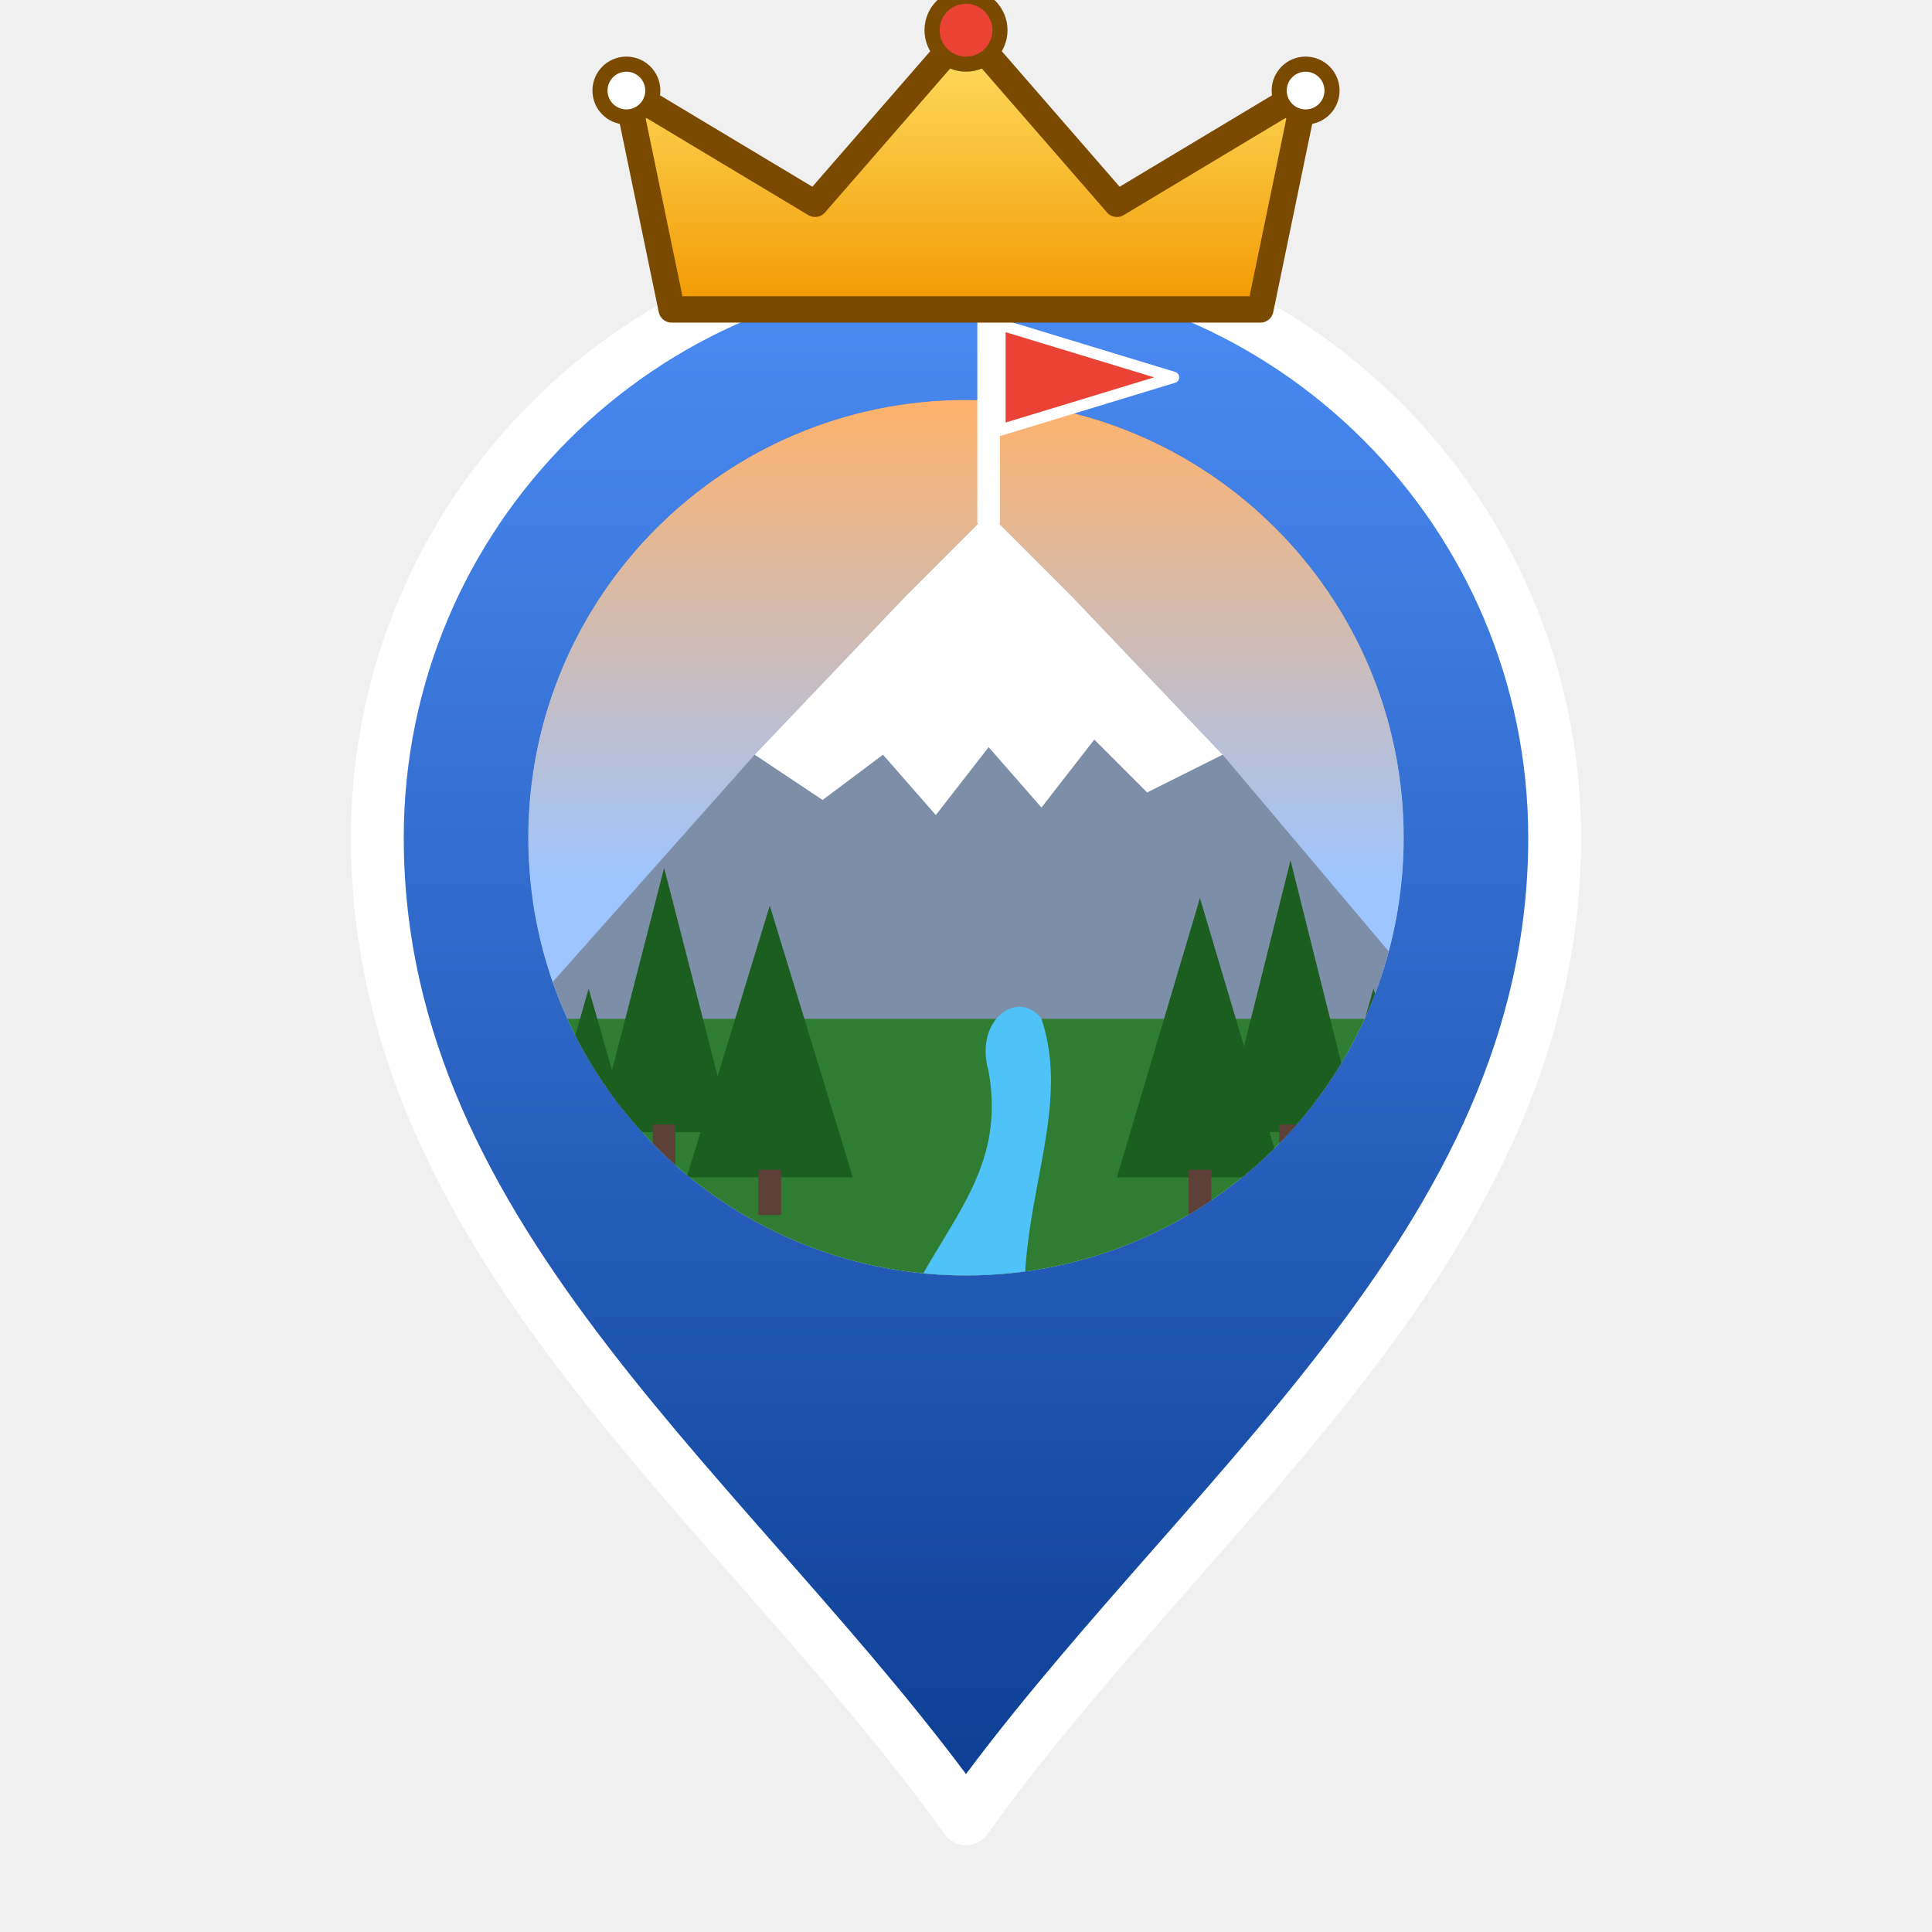
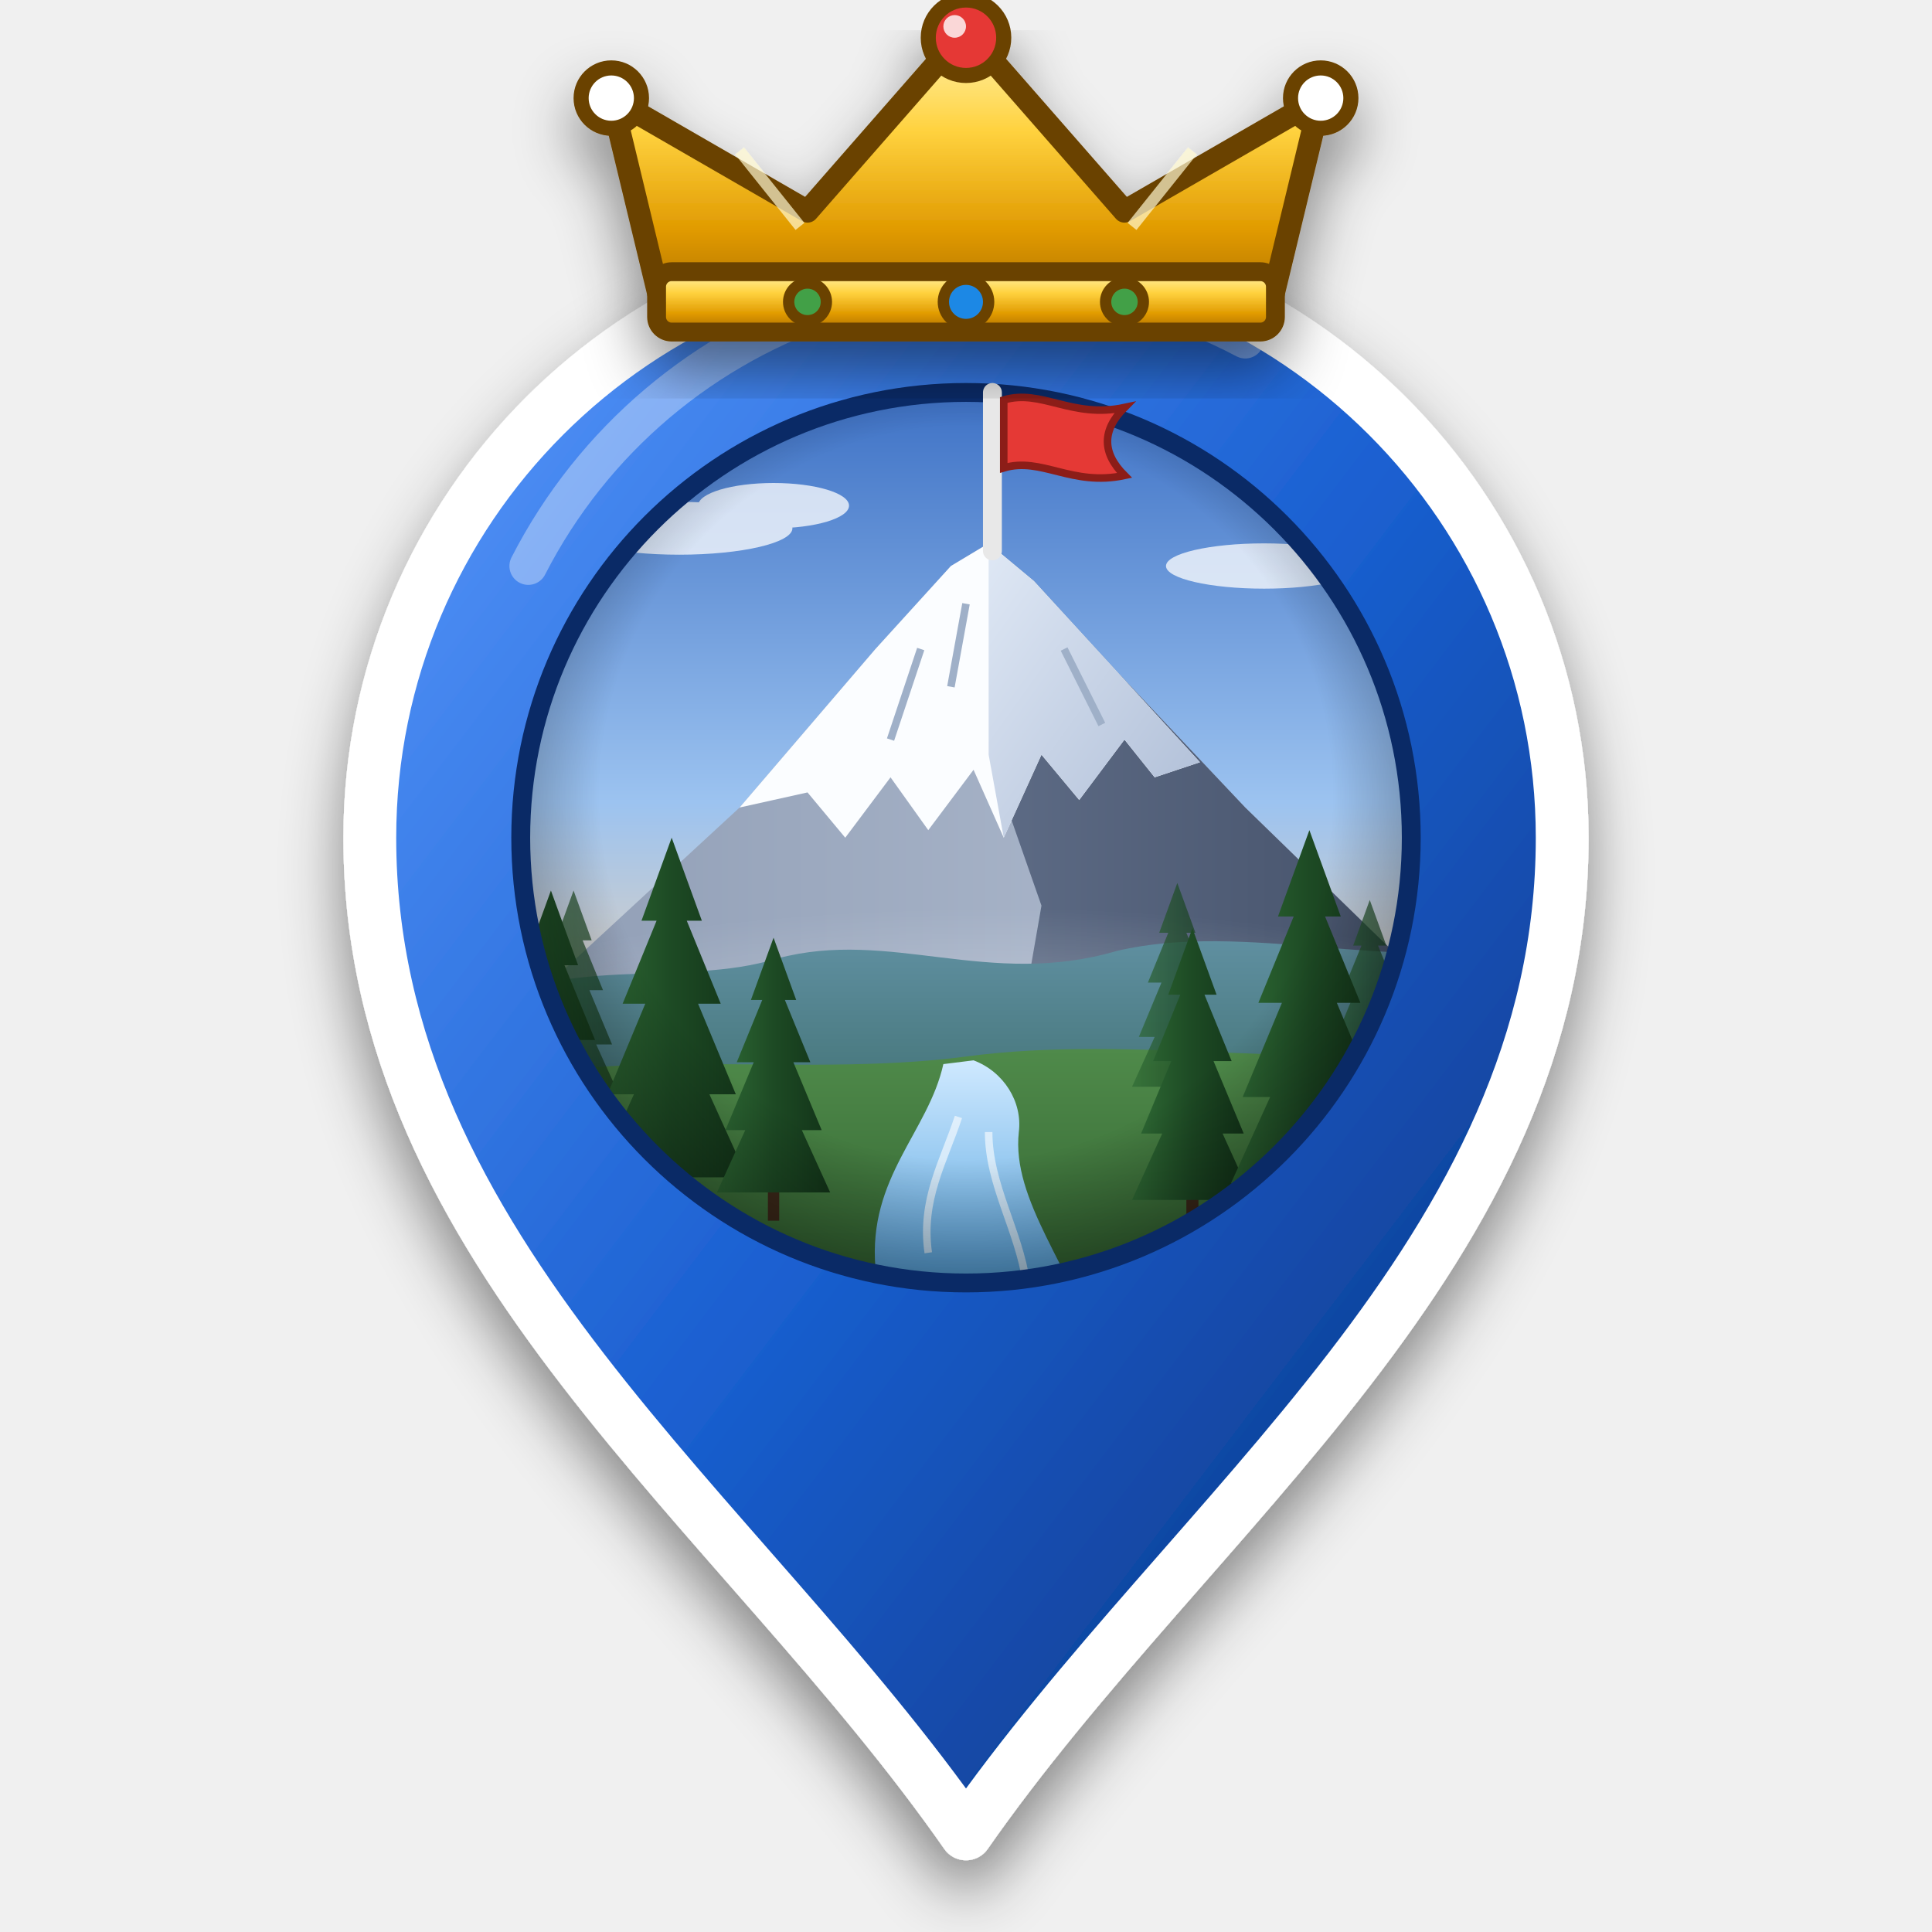
<svg xmlns="http://www.w3.org/2000/svg" viewBox="0 0 512 512">
  <defs>
-     <linearGradient id="pin" x1="0" y1="0" x2="0" y2="1">
-       <stop offset="0" stop-color="#4c8df6" />
-       <stop offset="1" stop-color="#0b3d91" />
+     <linearGradient id="pin" x1="0" y1="0" x2="1" y2="1">
+       <stop offset="0" stop-color="#5b9bff" />
+       <stop offset=".5" stop-color="#1a5fd0" />
+       <stop offset="1" stop-color="#082e75" />
    </linearGradient>
    <linearGradient id="gold" x1="0" y1="0" x2="0" y2="1">
-       <stop offset="0" stop-color="#ffe066" />
-       <stop offset="1" stop-color="#f29900" />
+       <stop offset="0" stop-color="#fff3b0" />
+       <stop offset=".35" stop-color="#ffd23f" />
+       <stop offset=".7" stop-color="#e09a00" />
+       <stop offset="1" stop-color="#a86a00" />
    </linearGradient>
    <linearGradient id="sky" x1="0" y1="0" x2="0" y2="1">
-       <stop offset="0" stop-color="#ffb26b" />
-       <stop offset=".55" stop-color="#9ec5ff" />
+       <stop offset="0" stop-color="#3b6fc4" />
+       <stop offset=".45" stop-color="#9cc3f0" />
+       <stop offset=".75" stop-color="#f6d6b0" />
+       <stop offset="1" stop-color="#f3b68a" />
    </linearGradient>
+     <linearGradient id="rockL" x1="0" y1="0" x2="1" y2="0">
+       <stop offset="0" stop-color="#8d9bb3" />
+       <stop offset="1" stop-color="#b9c4d6" />
+     </linearGradient>
+     <linearGradient id="rockR" x1="0" y1="0" x2="1" y2="0">
+       <stop offset="0" stop-color="#5d6b85" />
+       <stop offset="1" stop-color="#3f4b63" />
+     </linearGradient>
+     <linearGradient id="snowR" x1="0" y1="0" x2="1" y2="1">
+       <stop offset="0" stop-color="#dfe8f5" />
+       <stop offset="1" stop-color="#aebdd6" />
+     </linearGradient>
+     <linearGradient id="hill" x1="0" y1="0" x2="0" y2="1">
+       <stop offset="0" stop-color="#4f8a4a" />
+       <stop offset="1" stop-color="#2b5a2b" />
+     </linearGradient>
+     <linearGradient id="far" x1="0" y1="0" x2="0" y2="1">
+       <stop offset="0" stop-color="#5f8fa0" />
+       <stop offset="1" stop-color="#3f6f70" />
+     </linearGradient>
+     <linearGradient id="water" x1="0" y1="0" x2="0" y2="1">
+       <stop offset="0" stop-color="#cfe9ff" />
+       <stop offset="1" stop-color="#2f8fd6" />
+     </linearGradient>
+     <linearGradient id="tree" x1="0" y1="0" x2="1" y2="0">
+       <stop offset="0" stop-color="#2f6b35" />
+       <stop offset=".5" stop-color="#1d4a24" />
+       <stop offset="1" stop-color="#123318" />
+     </linearGradient>
+     <radialGradient id="haze" cx=".5" cy=".75" r=".6">
+       <stop offset="0" stop-color="#fff" stop-opacity=".35" />
+       <stop offset="1" stop-color="#fff" stop-opacity="0" />
+     </radialGradient>
+     <radialGradient id="vign" cx=".5" cy=".45" r=".55">
+       <stop offset=".75" stop-color="#000" stop-opacity="0" />
+       <stop offset="1" stop-color="#000" stop-opacity=".35" />
+     </radialGradient>
    <clipPath id="inner">
-       <circle cx="256" cy="222" r="116" />
+       <circle cx="256" cy="222" r="118" />
    </clipPath>
+     <symbol id="fir" viewBox="0 0 40 100">
+       <rect x="18" y="86" width="4" height="14" fill="#3e2a1a" />
+       <path d="M20 0 L28 22 L24 22 L33 44 L27 44 L37 68 L30 68 L40 90 L0 90 L10 68 L3 68 L13 44 L7 44 L16 22 L12 22 Z" fill="url(#tree)" />
+     </symbol>
+     <filter id="shadow" x="-20%" y="-20%" width="140%" height="140%">
+       <feDropShadow dx="0" dy="8" stdDeviation="8" flood-color="#000" flood-opacity=".45" />
+     </filter>
  </defs>
-   <path d="M256 482 C196 398 100 330 100 222 A156 156 0 1 1 412 222 C412 330 316 398 256 482 Z" fill="url(#pin)" stroke="#fff" stroke-width="14" stroke-linejoin="round" />
-   <circle cx="256" cy="222" r="116" fill="#0a1f4d" />
+   <g filter="url(#shadow)">
+     <path d="M256 486 C196 400 98 332 98 222 A158 158 0 1 1 414 222 C414 332 316 400 256 486 Z" fill="url(#pin)" stroke="#fff" stroke-width="14" stroke-linejoin="round" />
+   </g>
+   <path d="M140 150 A140 140 0 0 1 330 90" fill="none" stroke="#fff" stroke-opacity=".35" stroke-width="10" stroke-linecap="round" />
  <g clip-path="url(#inner)">
-     <rect x="130" y="100" width="260" height="240" fill="#6fa8ff" />
-     <circle cx="256" cy="222" r="116" fill="url(#sky)" />
-     <path d="M120 290 L200 200 L240 158 L262 136 L284 158 L324 200 L400 290 Z" fill="#7d8fa8" />
-     <path d="M200 200 L240 158 L262 136 L284 158 L324 200 L304 210 L290 196 L276 214 L262 198 L248 216 L234 200 L218 212 Z" fill="#ffffff" />
-     <rect x="120" y="270" width="280" height="100" fill="#2e7d32" />
-     <path d="M232 370 C240 330 268 318 262 284 C258 270 270 262 276 270 C286 300 262 330 276 370 Z" fill="#4fc3f7" />
-     <g fill="#1b5e20">
-       <path d="M158 300 L176 230 L194 300 Z" />
-       <path d="M182 312 L204 240 L226 312 Z" />
-       <path d="M140 318 L156 262 L172 318 Z" />
-       <path d="M296 312 L318 238 L340 312 Z" />
-       <path d="M324 300 L342 228 L360 300 Z" />
-       <path d="M348 318 L364 262 L380 318 Z" />
+     <rect x="130" y="100" width="260" height="250" fill="url(#sky)" />
+     <g fill="#fff" opacity=".75">
+       <ellipse cx="180" cy="140" rx="30" ry="7" />
+       <ellipse cx="205" cy="134" rx="20" ry="6" />
+       <ellipse cx="335" cy="150" rx="26" ry="6" />
    </g>
-     <g fill="#5d4037">
-       <rect x="173" y="298" width="6" height="12" />
-       <rect x="201" y="310" width="6" height="12" />
-       <rect x="315" y="310" width="6" height="12" />
-       <rect x="339" y="298" width="6" height="12" />
-     </g>
+     <path d="M118 286 L196 214 L232 172 L252 150 L262 144 L274 154 L296 178 L330 214 L404 286 Z" fill="url(#rockL)" />
+     <path d="M262 144 L274 154 L296 178 L330 214 L404 286 L268 286 L276 240 L262 200 Z" fill="url(#rockR)" />
+     <path d="M196 214 L232 172 L252 150 L262 144 L274 154 L296 178 L318 202 L306 206 L298 196 L286 212 L276 200 L266 222 L258 204 L246 220 L236 206 L224 222 L214 210 Z" fill="#fbfdff" />
+     <path d="M262 144 L274 154 L296 178 L318 202 L306 206 L298 196 L286 212 L276 200 L266 222 L262 200 Z" fill="url(#snowR)" />
+     <path d="M244 172 L236 196 M282 172 L292 192 M256 160 L252 182" stroke="#9fb0c8" stroke-width="2" fill="none" />
+     <rect x="120" y="230" width="280" height="70" fill="url(#haze)" />
+     <path d="M118 270 C150 252 180 262 206 254 C236 246 262 262 296 252 C330 244 370 258 404 250 L404 300 L118 300 Z" fill="url(#far)" />
+     <path d="M118 290 C160 276 210 286 256 280 C300 274 350 284 404 278 L404 360 L118 360 Z" fill="url(#hill)" />
+     <path d="M250 282 C246 300 230 312 232 336 L222 360 L292 360 C284 336 268 318 270 300 C271 292 266 284 258 281 Z" fill="url(#water)" />
+     <path d="M254 296 C250 308 244 318 246 332 M262 300 C262 314 270 326 272 340" stroke="#fff" stroke-opacity=".6" stroke-width="2" fill="none" />
+     <use href="#fir" x="140" y="236" width="24" height="60" opacity=".7" />
+     <use href="#fir" x="300" y="234" width="24" height="60" opacity=".7" />
+     <use href="#fir" x="352" y="238" width="22" height="56" opacity=".7" />
+     <use href="#fir" x="128" y="236" width="36" height="90" />
+     <use href="#fir" x="158" y="222" width="40" height="100" />
+     <use href="#fir" x="190" y="248" width="30" height="76" />
+     <use href="#fir" x="300" y="246" width="32" height="80" />
+     <use href="#fir" x="326" y="220" width="42" height="104" />
+     <use href="#fir" x="362" y="240" width="34" height="86" />
+     <circle cx="256" cy="222" r="118" fill="url(#vign)" />
  </g>
-   <line x1="262" y1="138" x2="262" y2="86" stroke="#fff" stroke-width="6" stroke-linecap="round" />
-   <path d="M265 86 L311 100 L265 114 Z" fill="#ea4335" stroke="#fff" stroke-width="3" stroke-linejoin="round" />
-   <path d="M178 82 L166 24 L216 54 L256 8 L296 54 L346 24 L334 82 Z" fill="url(#gold)" stroke="#7a4a00" stroke-width="7" stroke-linejoin="round" />
-   <circle cx="256" cy="8" r="9" fill="#ea4335" stroke="#7a4a00" stroke-width="4" />
-   <circle cx="166" cy="24" r="7" fill="#fff" stroke="#7a4a00" stroke-width="4" />
-   <circle cx="346" cy="24" r="7" fill="#fff" stroke="#7a4a00" stroke-width="4" />
+   <circle cx="256" cy="222" r="118" fill="none" stroke="#0a2a66" stroke-width="5" />
+   <line x1="263" y1="146" x2="263" y2="104" stroke="#e8e8e8" stroke-width="5" stroke-linecap="round" />
+   <path d="M266 106 C276 103 284 111 298 108 C292 114 292 120 298 126 C284 129 276 121 266 124 Z" fill="#e53935" stroke="#8c1d18" stroke-width="2" />
+   <g filter="url(#shadow)">
+     <path d="M176 84 L162 26 L214 56 L256 8 L298 56 L350 26 L336 84 Z" fill="url(#gold)" stroke="#6b4300" stroke-width="6" stroke-linejoin="round" />
+     <rect x="174" y="72" width="164" height="16" rx="4" fill="url(#gold)" stroke="#6b4300" stroke-width="5" />
+     <path d="M196 40 L212 60 M300 60 L316 40" stroke="#fff8d0" stroke-width="3" opacity=".7" />
+     <circle cx="256" cy="10" r="10" fill="#e53935" stroke="#6b4300" stroke-width="4" />
+     <circle cx="253" cy="7" r="3" fill="#fff" opacity=".8" />
+     <circle cx="162" cy="26" r="8" fill="#fff" stroke="#6b4300" stroke-width="4" />
+     <circle cx="350" cy="26" r="8" fill="#fff" stroke="#6b4300" stroke-width="4" />
+     <circle cx="256" cy="80" r="6" fill="#1e88e5" stroke="#6b4300" stroke-width="3" />
+     <circle cx="214" cy="80" r="5" fill="#43a047" stroke="#6b4300" stroke-width="3" />
+     <circle cx="298" cy="80" r="5" fill="#43a047" stroke="#6b4300" stroke-width="3" />
+   </g>
</svg>
